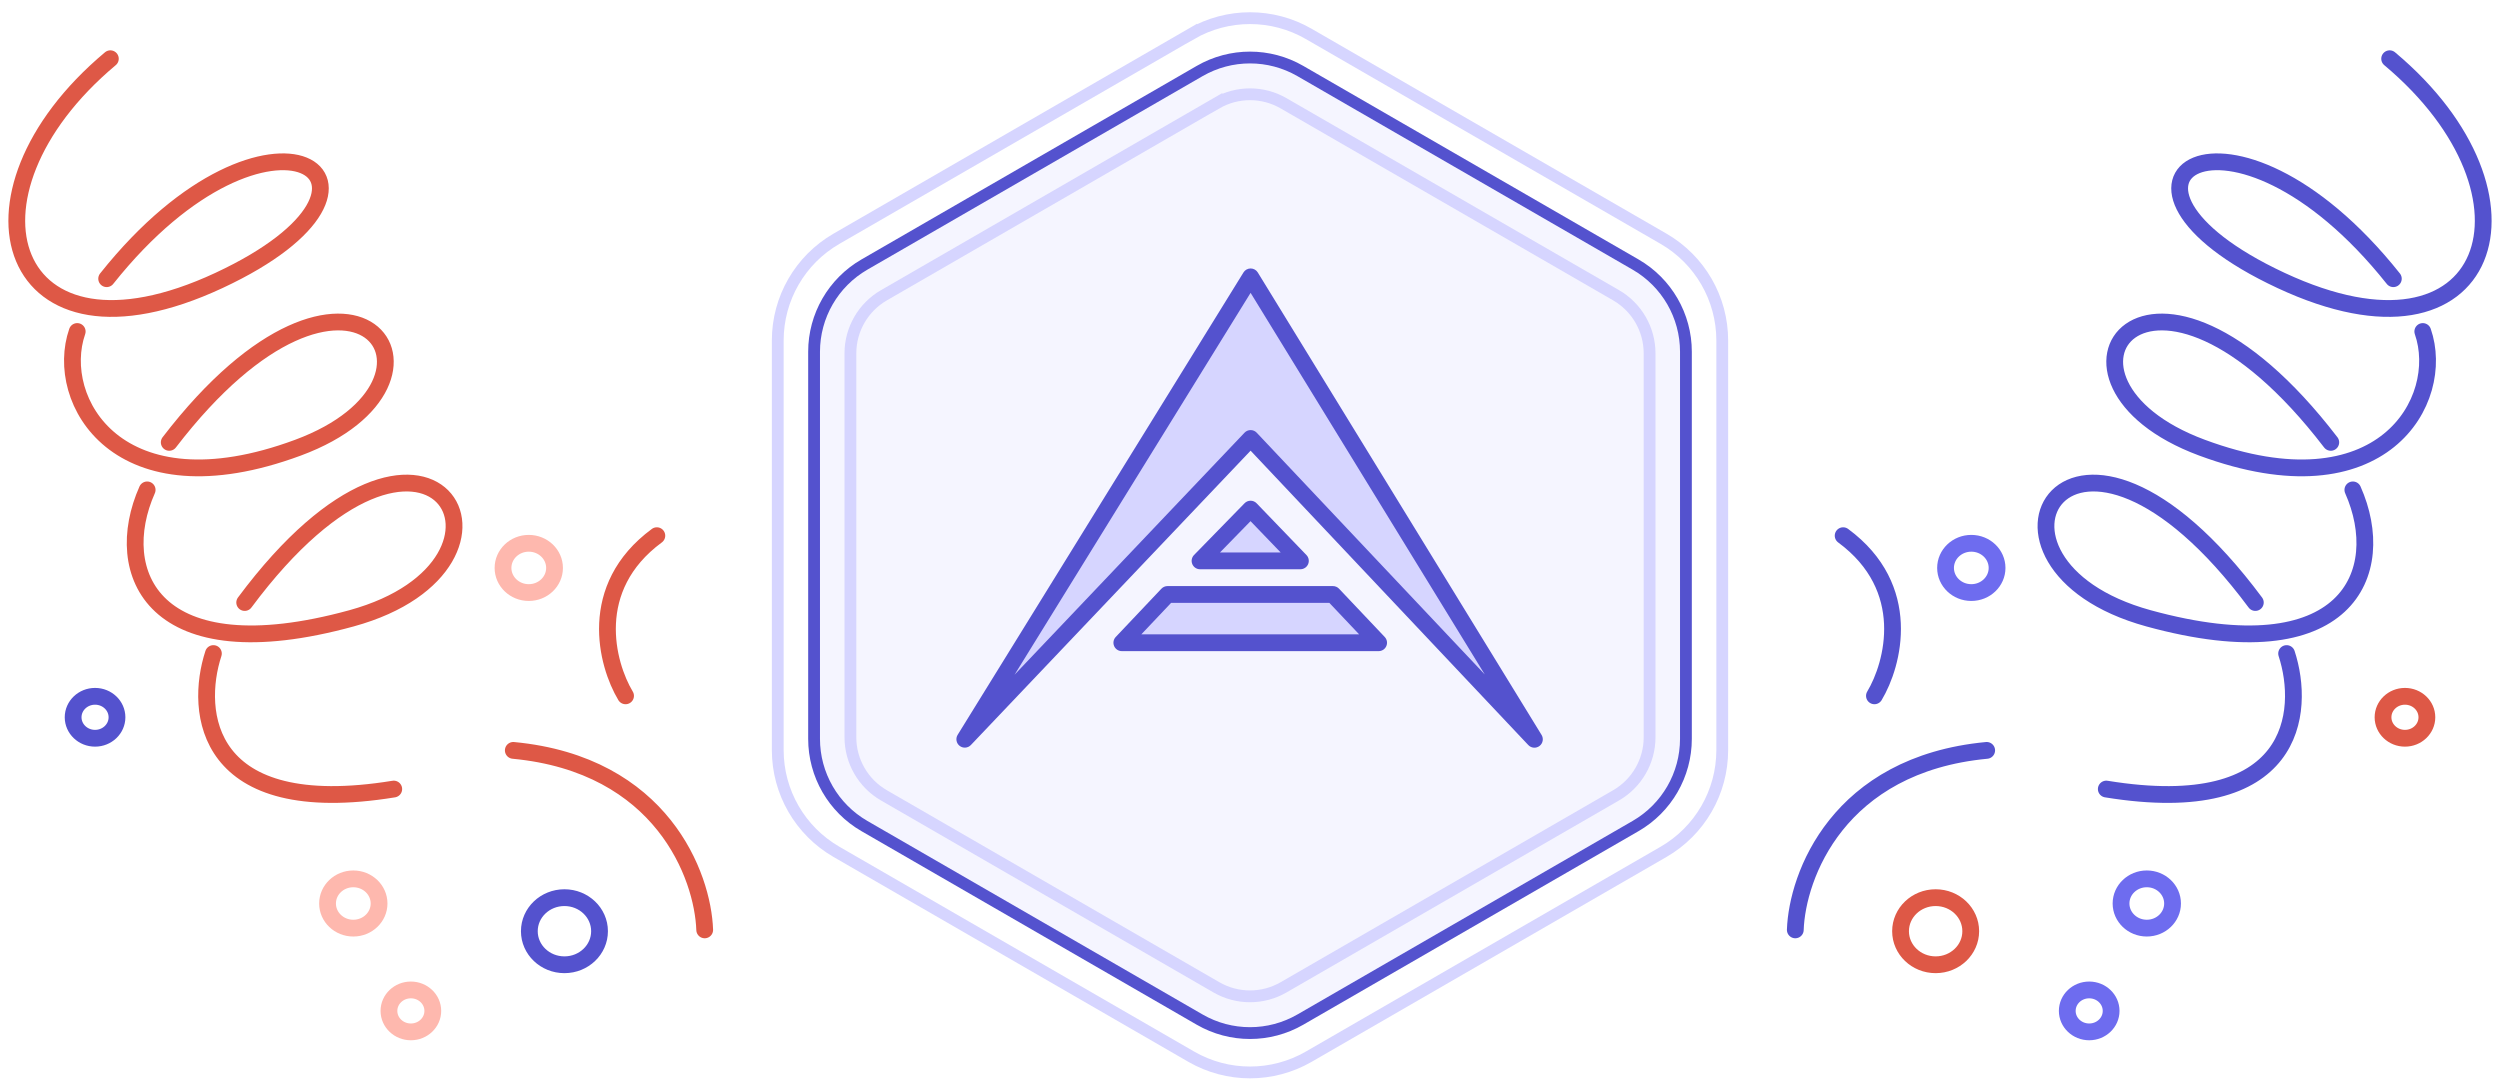
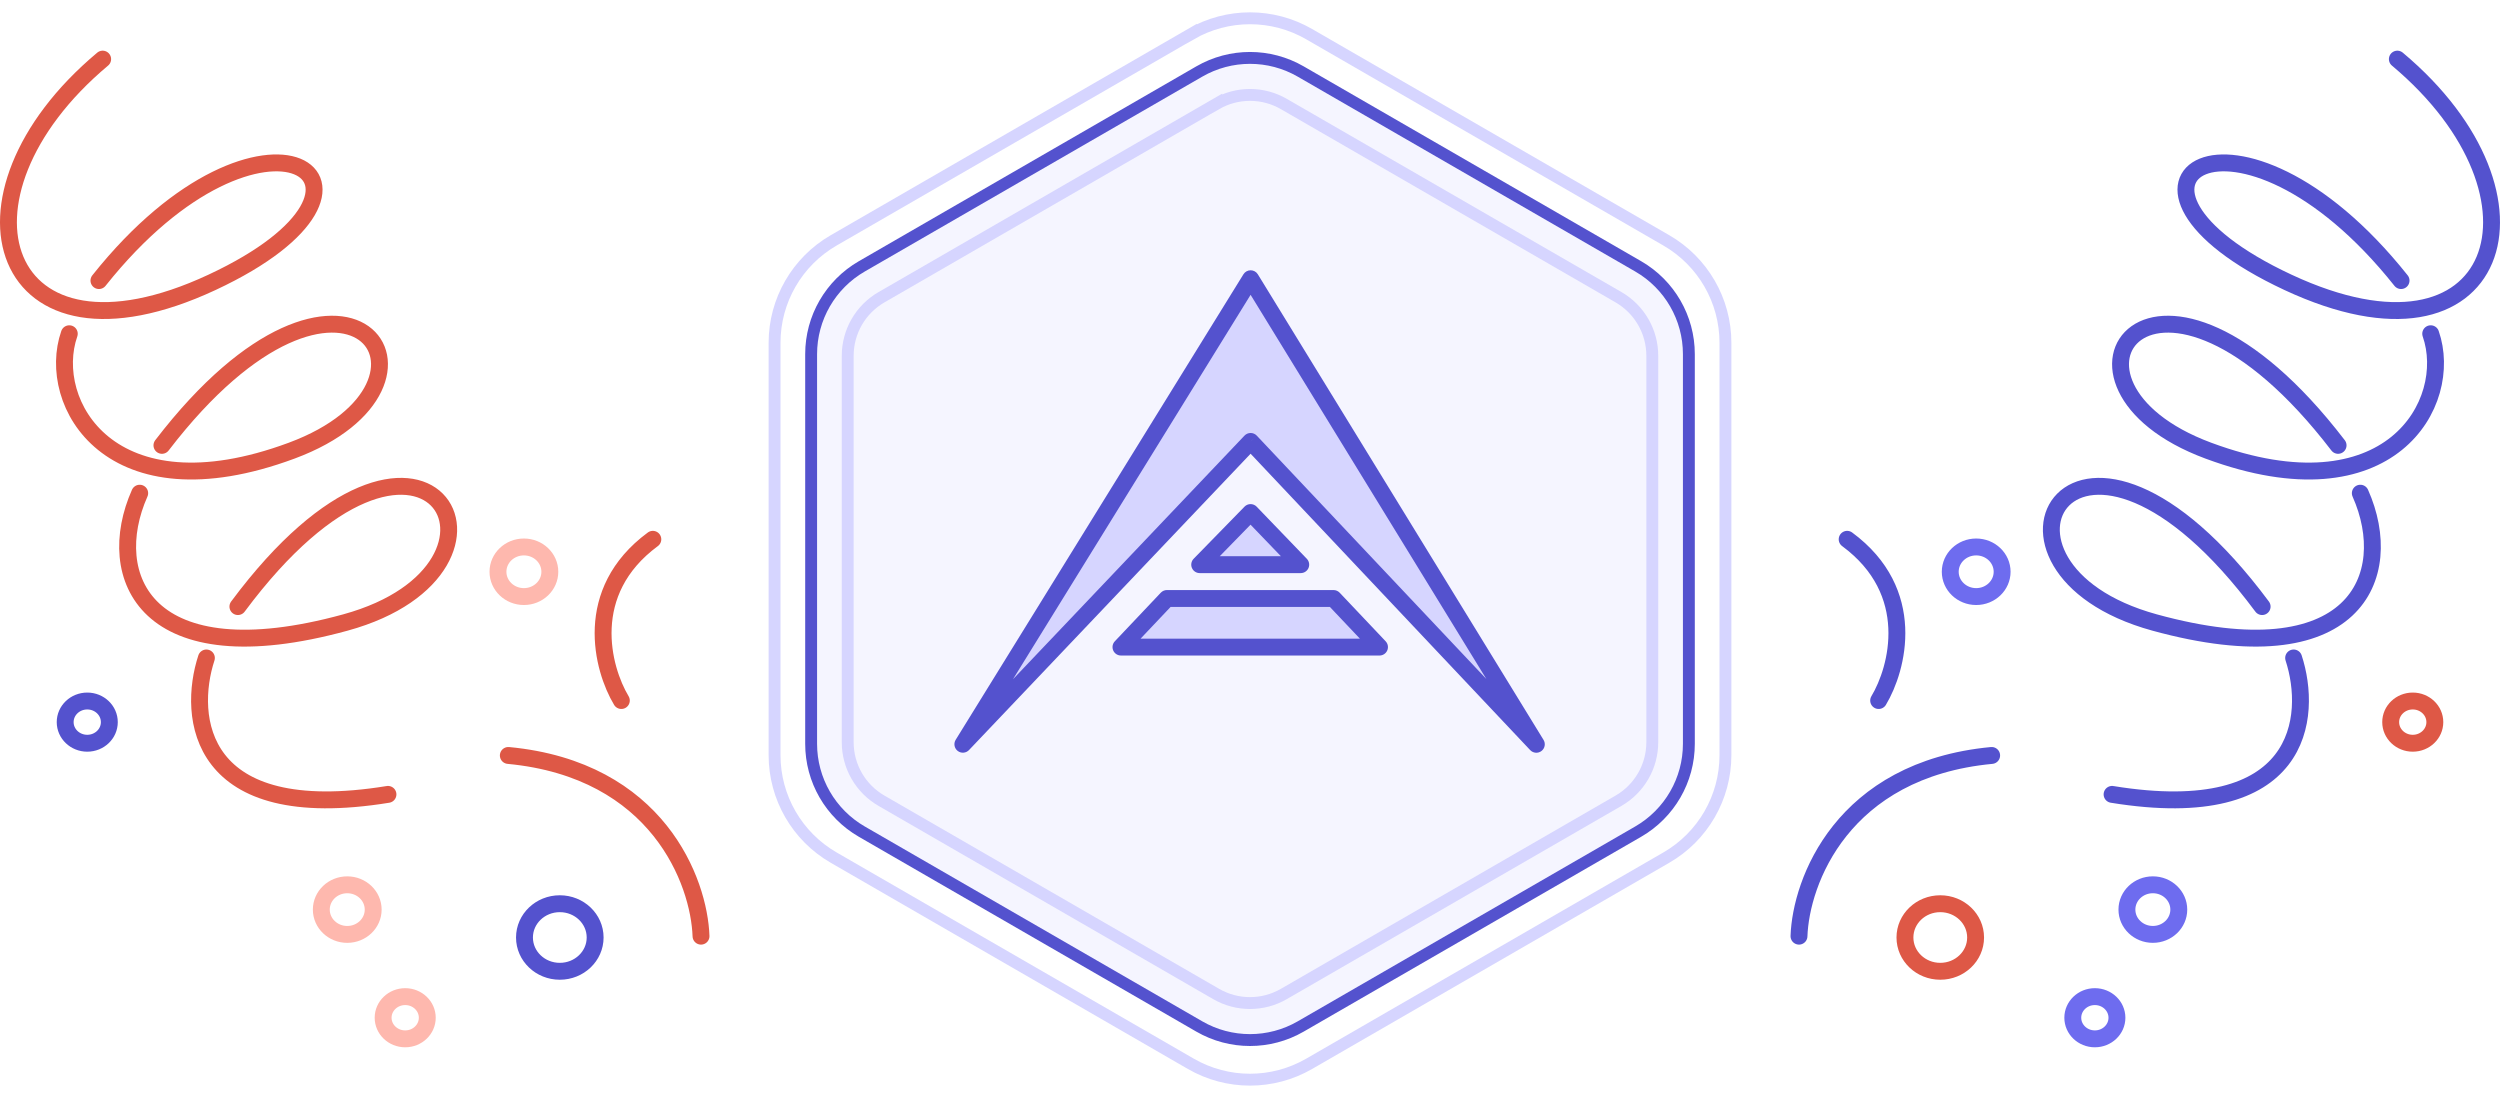
- <svg xmlns="http://www.w3.org/2000/svg" id="migration-success-banner-light" width="298" height="130" fill="none">
-   <path fill="#F5F5FF" stroke="#5452CE" stroke-width="1.407" d="M143 8.464a12 12 0 0 1 12 0l39.962 23.072a12 12 0 0 1 6 10.392v46.144c0 4.287-2.288 8.248-6 10.392L155 121.536a12.003 12.003 0 0 1-12 0l-39.962-23.072a12 12 0 0 1-6-10.392V41.928a12 12 0 0 1 6-10.392L143 8.464z" />
-   <path fill="#D6D5FF" fill-rule="evenodd" d="M149.074 52.265L115 88.123 149.074 33l33.827 55.123-33.827-35.858zm-15.352 24.35l5.445-5.754h19.72l5.445 5.754h-30.61zm9.323-9.76l6.024-6.17 5.94 6.17h-11.964z" clip-rule="evenodd" />
-   <path fill="#5452CE" d="M149.074 52.265l.728-.686a1.001 1.001 0 0 0-1.453-.003l.725.69zM115 88.123l-.851-.526a1.001 1.001 0 0 0 1.576 1.215l-.725-.69zM149.074 33l.853-.523a1.001 1.001 0 0 0-1.703-.003l.85.526zm33.827 55.123l-.728.686a1 1 0 0 0 1.58-1.21l-.852.524zm-49.179-11.508l-.726-.688a1 1 0 0 0 .726 1.688v-1zm5.445-5.754v-1c-.274 0-.537.113-.726.312l.726.688zm19.72 0l.726-.688a1 1 0 0 0-.726-.312v1zm5.445 5.754v1a1 1 0 0 0 .727-1.688l-.727.688zm-21.287-9.76l-.716-.698a1 1 0 0 0 .716 1.699v-1zm6.024-6.17l.72-.694a1 1 0 0 0-1.436-.005l.716.699zm5.94 6.17v1a1 1 0 0 0 .72-1.693l-.72.694zm-6.66-15.279l-34.074 35.858 1.45 1.378 34.074-35.858-1.45-1.378zm-32.498 37.072l34.074-55.122-1.701-1.052-34.075 55.123 1.702 1.052zm32.371-55.125l33.826 55.123 1.705-1.046-33.826-55.123-1.705 1.046zm35.406 53.913L149.802 51.58l-1.455 1.373 33.826 35.857 1.455-1.373zm-49.18-10.134l5.446-5.754-1.453-1.375-5.445 5.754 1.452 1.375zm4.719-5.441h19.72v-2h-19.72v2zm18.994-.313l5.445 5.754 1.453-1.375-5.446-5.754-1.452 1.375zm6.171 4.067h-30.61v2h30.61v-2zm-20.572-8.06l6.024-6.172-1.431-1.397-6.024 6.171 1.431 1.398zm4.588-6.177l5.94 6.171 1.441-1.387-5.94-6.17-1.441 1.386zm6.661 4.478h-11.964v2h11.964v-2z" />
-   <path stroke="#D6D5FF" stroke-width="1.407" d="M142 4.041a14 14 0 0 1 14 0l42.292 24.418a14 14 0 0 1 7 12.124v48.834a14 14 0 0 1-7 12.124L156 125.959a14.004 14.004 0 0 1-14 0l-42.292-24.418a14 14 0 0 1-7-12.124V40.583a14 14 0 0 1 7-12.124L142 4.04z" />
-   <path stroke="#D6D5FF" stroke-width="1.407" d="M145 12.31a8 8 0 0 1 8 0l39.631 22.88a8 8 0 0 1 4 6.929V87.88c0 2.858-1.524 5.5-4 6.928L153 117.691a8 8 0 0 1-8 0l-39.631-22.882a7.998 7.998 0 0 1-4-6.928V42.12c0-2.858 1.524-5.5 4-6.928L145 12.309z" />
-   <path stroke="#5452CE" stroke-linecap="round" stroke-width="2" d="M214 110.842c.219-6.433 5.089-19.718 22.812-21.396m-13.38-6.503c2.266-3.776 4.694-12.88-3.729-19.09M284.846 7c19.53 16.362 12.284 38.197-12.944 26.431-25.228-11.766-6.137-24.753 13.384-.21m3.51 6.294c2.851 8.18-4.826 21.816-26.321 13.845-21.496-7.972-6.361-28.949 15.354-.63m2.632 5.664c4.385 9.86-.658 21.816-24.347 15.313-23.689-6.502-9.432-31.675 12.722-1.887m3.729 6.083c2.266 6.922 1.14 19.844-21.496 16.152" />
-   <ellipse stroke="#6E6CEF" stroke-width="2" rx="3.071" ry="2.937" transform="matrix(-1 0 0 1 255.898 107.696)" />
-   <ellipse stroke="#6E6CEF" stroke-width="2" rx="3.071" ry="2.937" transform="matrix(-1 0 0 1 234.98 67.697)" />
-   <ellipse stroke="#6E6CEF" stroke-width="2" rx="2.614" ry="2.5" transform="matrix(-1 0 0 1 249.032 120.5)" />
-   <ellipse stroke="#DE5846" stroke-width="2" rx="2.614" ry="2.5" transform="matrix(-1 0 0 1 286.671 85.5)" />
-   <ellipse stroke="#DE5846" stroke-width="2" rx="4.183" ry="4" transform="matrix(-1 0 0 1 230.728 111)" />
-   <path stroke="#DE5846" stroke-linecap="round" stroke-width="2" d="M84 110.842c-.22-6.433-5.09-19.718-22.815-21.396m13.382-6.503c-2.267-3.776-4.695-12.88 3.729-19.09M13.155 7C-6.377 23.362.87 45.197 26.1 33.431c25.23-11.766 6.138-24.753-13.386-.21m-3.51 6.294c-2.851 8.18 4.827 21.816 26.324 13.845 21.498-7.972 6.362-28.949-15.355-.63m-2.632 5.664c-4.386 9.86.658 21.816 24.349 15.313 23.691-6.502 9.432-31.675-12.723-1.887m-3.73 6.083c-2.266 6.922-1.14 19.844 21.498 16.152" />
-   <ellipse cx="42.114" cy="107.697" stroke="#FEB8AE" stroke-width="2" rx="3.071" ry="2.937" />
-   <ellipse cx="63.03" cy="67.697" stroke="#FEB8AE" stroke-width="2" rx="3.071" ry="2.937" />
-   <ellipse cx="48.976" cy="120.5" stroke="#FEB8AE" stroke-width="2" rx="2.614" ry="2.5" />
-   <ellipse cx="11.331" cy="85.5" stroke="#5452CE" stroke-width="2" rx="2.614" ry="2.5" />
-   <ellipse cx="67.281" cy="111" stroke="#5452CE" stroke-width="2" rx="4.183" ry="4" />
+ <svg xmlns="http://www.w3.org/2000/svg" id="migration-success-banner-light" xml:space="preserve" viewBox="0 0 296 130">
+   <path fill="#F5F5FF" stroke="#5452CE" stroke-width="1.407" d="M142 8.464a12 12 0 0 1 12 0l39.962 23.072a12 12 0 0 1 6 10.392v46.144c0 4.287-2.288 8.248-6 10.392L154 121.536a12.003 12.003 0 0 1-12 0l-39.962-23.072a12 12 0 0 1-6-10.392V41.928a12 12 0 0 1 6-10.392L142 8.464z" />
+   <path fill="#D6D5FF" fill-rule="evenodd" d="M148.074 52.265 114 88.123 148.074 33l33.827 55.123-33.827-35.858zm-15.352 24.35 5.445-5.754h19.72l5.445 5.754h-30.61zm9.323-9.76 6.024-6.17 5.94 6.17h-11.964z" clip-rule="evenodd" />
+   <path fill="#5452CE" d="m148.074 52.265.728-.686a1.001 1.001 0 0 0-1.453-.003l.725.69v-.001zM114 88.123l-.851-.526a1.001 1.001 0 0 0 1.576 1.215l-.725-.69v.001zM148.074 33l.853-.523a1.001 1.001 0 0 0-1.703-.003l.85.526zm33.827 55.123-.728.686a1 1 0 0 0 1.58-1.21l-.852.524zm-49.179-11.508-.726-.688a1 1 0 0 0 .726 1.688v-1zm5.445-5.754v-1c-.274 0-.537.113-.726.312l.726.688zm19.72 0 .726-.688a1 1 0 0 0-.726-.312v1zm5.445 5.754v1a1 1 0 0 0 .727-1.688l-.727.688zm-21.287-9.76-.716-.698a1 1 0 0 0 .716 1.699v-1.001zm6.024-6.17.72-.694a1 1 0 0 0-1.436-.005l.716.699zm5.94 6.17v1a1 1 0 0 0 .72-1.693l-.72.694v-.001zm-6.66-15.279-34.074 35.858 1.45 1.378 34.074-35.858-1.45-1.378zm-32.498 37.072 34.074-55.122-1.701-1.052-34.075 55.123 1.702 1.052v-.001zm32.371-55.125 33.826 55.123 1.705-1.046-33.826-55.123-1.705 1.046zm35.406 53.913L148.802 51.58l-1.455 1.373 33.826 35.857 1.455-1.373v-.001zm-49.18-10.134 5.446-5.754-1.453-1.375-5.445 5.754 1.452 1.375zm4.719-5.441h19.72v-2h-19.72v2zm18.994-.313 5.445 5.754 1.453-1.375-5.446-5.754-1.452 1.375zm6.171 4.067h-30.61v2h30.61v-2zm-20.572-8.06 6.024-6.172-1.431-1.397-6.024 6.171 1.431 1.398zm4.588-6.177 5.94 6.171 1.441-1.387-5.94-6.17-1.441 1.386zm6.661 4.478h-11.964v2h11.964v-2z" />
+   <path fill="none" stroke="#D6D5FF" stroke-width="1.407" d="M141 4.041a14 14 0 0 1 14 0l42.292 24.418a14 14 0 0 1 7 12.124v48.834a14 14 0 0 1-7 12.124L155 125.959a14.004 14.004 0 0 1-14 0l-42.292-24.418a14 14 0 0 1-7-12.124V40.583a14 14 0 0 1 7-12.124L141 4.04v.001z" />
+   <path fill="none" stroke="#D6D5FF" stroke-width="1.407" d="M144 12.31a8 8 0 0 1 8 0l39.631 22.88a8 8 0 0 1 4 6.929V87.88c0 2.858-1.524 5.5-4 6.928L152 117.691a8 8 0 0 1-8 0l-39.631-22.882a7.998 7.998 0 0 1-4-6.928V42.12c0-2.858 1.524-5.5 4-6.928L144 12.309v.001z" />
+   <g fill="none" stroke-width="2">
+     <path stroke="#5452CE" stroke-linecap="round" d="M213 110.842c.219-6.433 5.089-19.718 22.812-21.396m-13.38-6.503c2.266-3.776 4.694-12.88-3.729-19.09M283.846 7c19.53 16.362 12.284 38.197-12.944 26.431s-6.137-24.753 13.384-.21m3.51 6.294c2.851 8.18-4.826 21.816-26.321 13.845-21.496-7.972-6.361-28.949 15.354-.63m2.632 5.664c4.385 9.86-.658 21.816-24.347 15.313-23.689-6.502-9.432-31.675 12.722-1.887m3.729 6.083c2.266 6.922 1.14 19.844-21.496 16.152" />
+     <ellipse cx="254.898" cy="107.696" stroke="#6E6CEF" rx="3.071" ry="2.937" />
+     <ellipse cx="233.98" cy="67.697" stroke="#6E6CEF" rx="3.071" ry="2.937" />
+     <ellipse cx="248.032" cy="120.5" stroke="#6E6CEF" rx="2.614" ry="2.5" />
+     <ellipse cx="285.671" cy="85.5" stroke="#DE5846" rx="2.614" ry="2.5" />
+     <ellipse cx="229.728" cy="111" stroke="#DE5846" rx="4.183" ry="4" />
+   </g>
+   <g fill="none" stroke-width="2">
+     <path stroke="#DE5846" stroke-linecap="round" d="M83 110.842c-.22-6.433-5.09-19.718-22.815-21.396m13.382-6.503c-2.267-3.776-4.695-12.88 3.729-19.09M12.155 7C-7.377 23.362-.13 45.197 25.1 33.431s6.138-24.753-13.386-.21m-3.51 6.294c-2.851 8.18 4.827 21.816 26.324 13.845 21.498-7.972 6.362-28.949-15.355-.63m-2.632 5.664c-4.386 9.86.658 21.816 24.349 15.313 23.691-6.502 9.432-31.675-12.723-1.887m-3.73 6.083c-2.266 6.922-1.14 19.844 21.498 16.152" />
+     <ellipse cx="41.114" cy="107.697" stroke="#FEB8AE" rx="3.071" ry="2.937" />
+     <ellipse cx="62.03" cy="67.697" stroke="#FEB8AE" rx="3.071" ry="2.937" />
+     <ellipse cx="47.976" cy="120.5" stroke="#FEB8AE" rx="2.614" ry="2.5" />
+     <ellipse cx="10.331" cy="85.5" stroke="#5452CE" rx="2.614" ry="2.5" />
+     <ellipse cx="66.281" cy="111" stroke="#5452CE" rx="4.183" ry="4" />
+   </g>
</svg>
